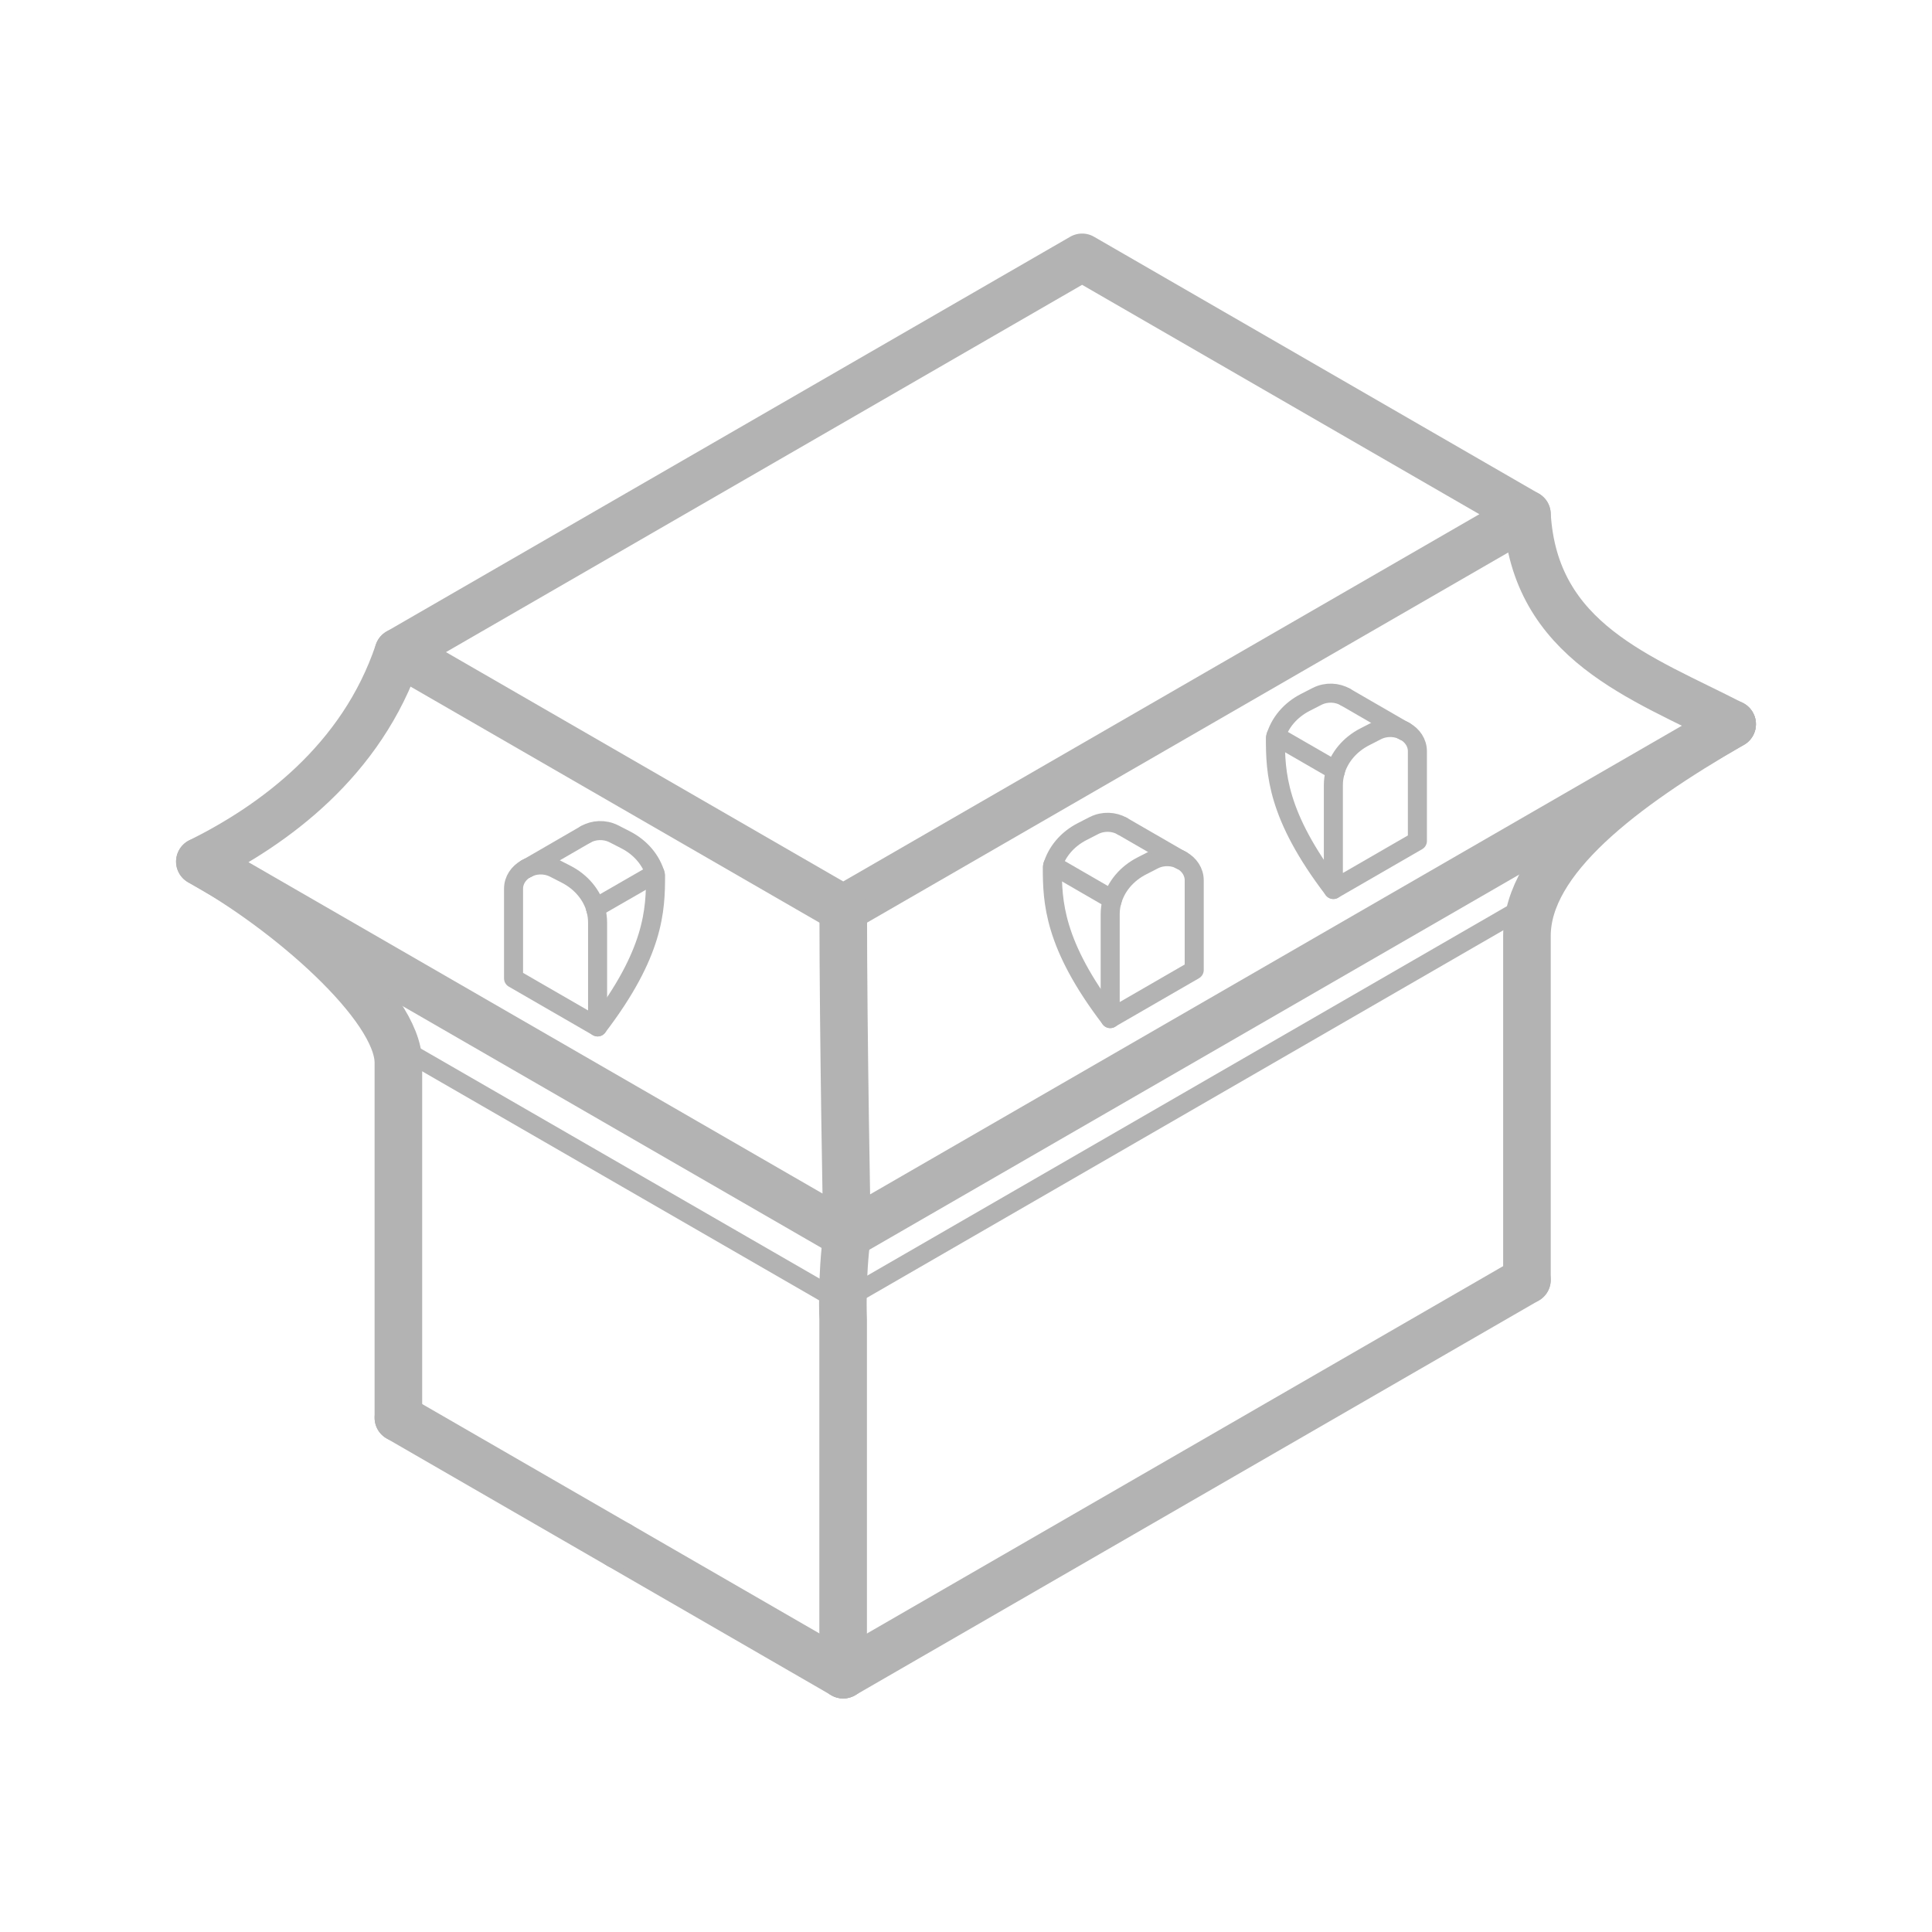
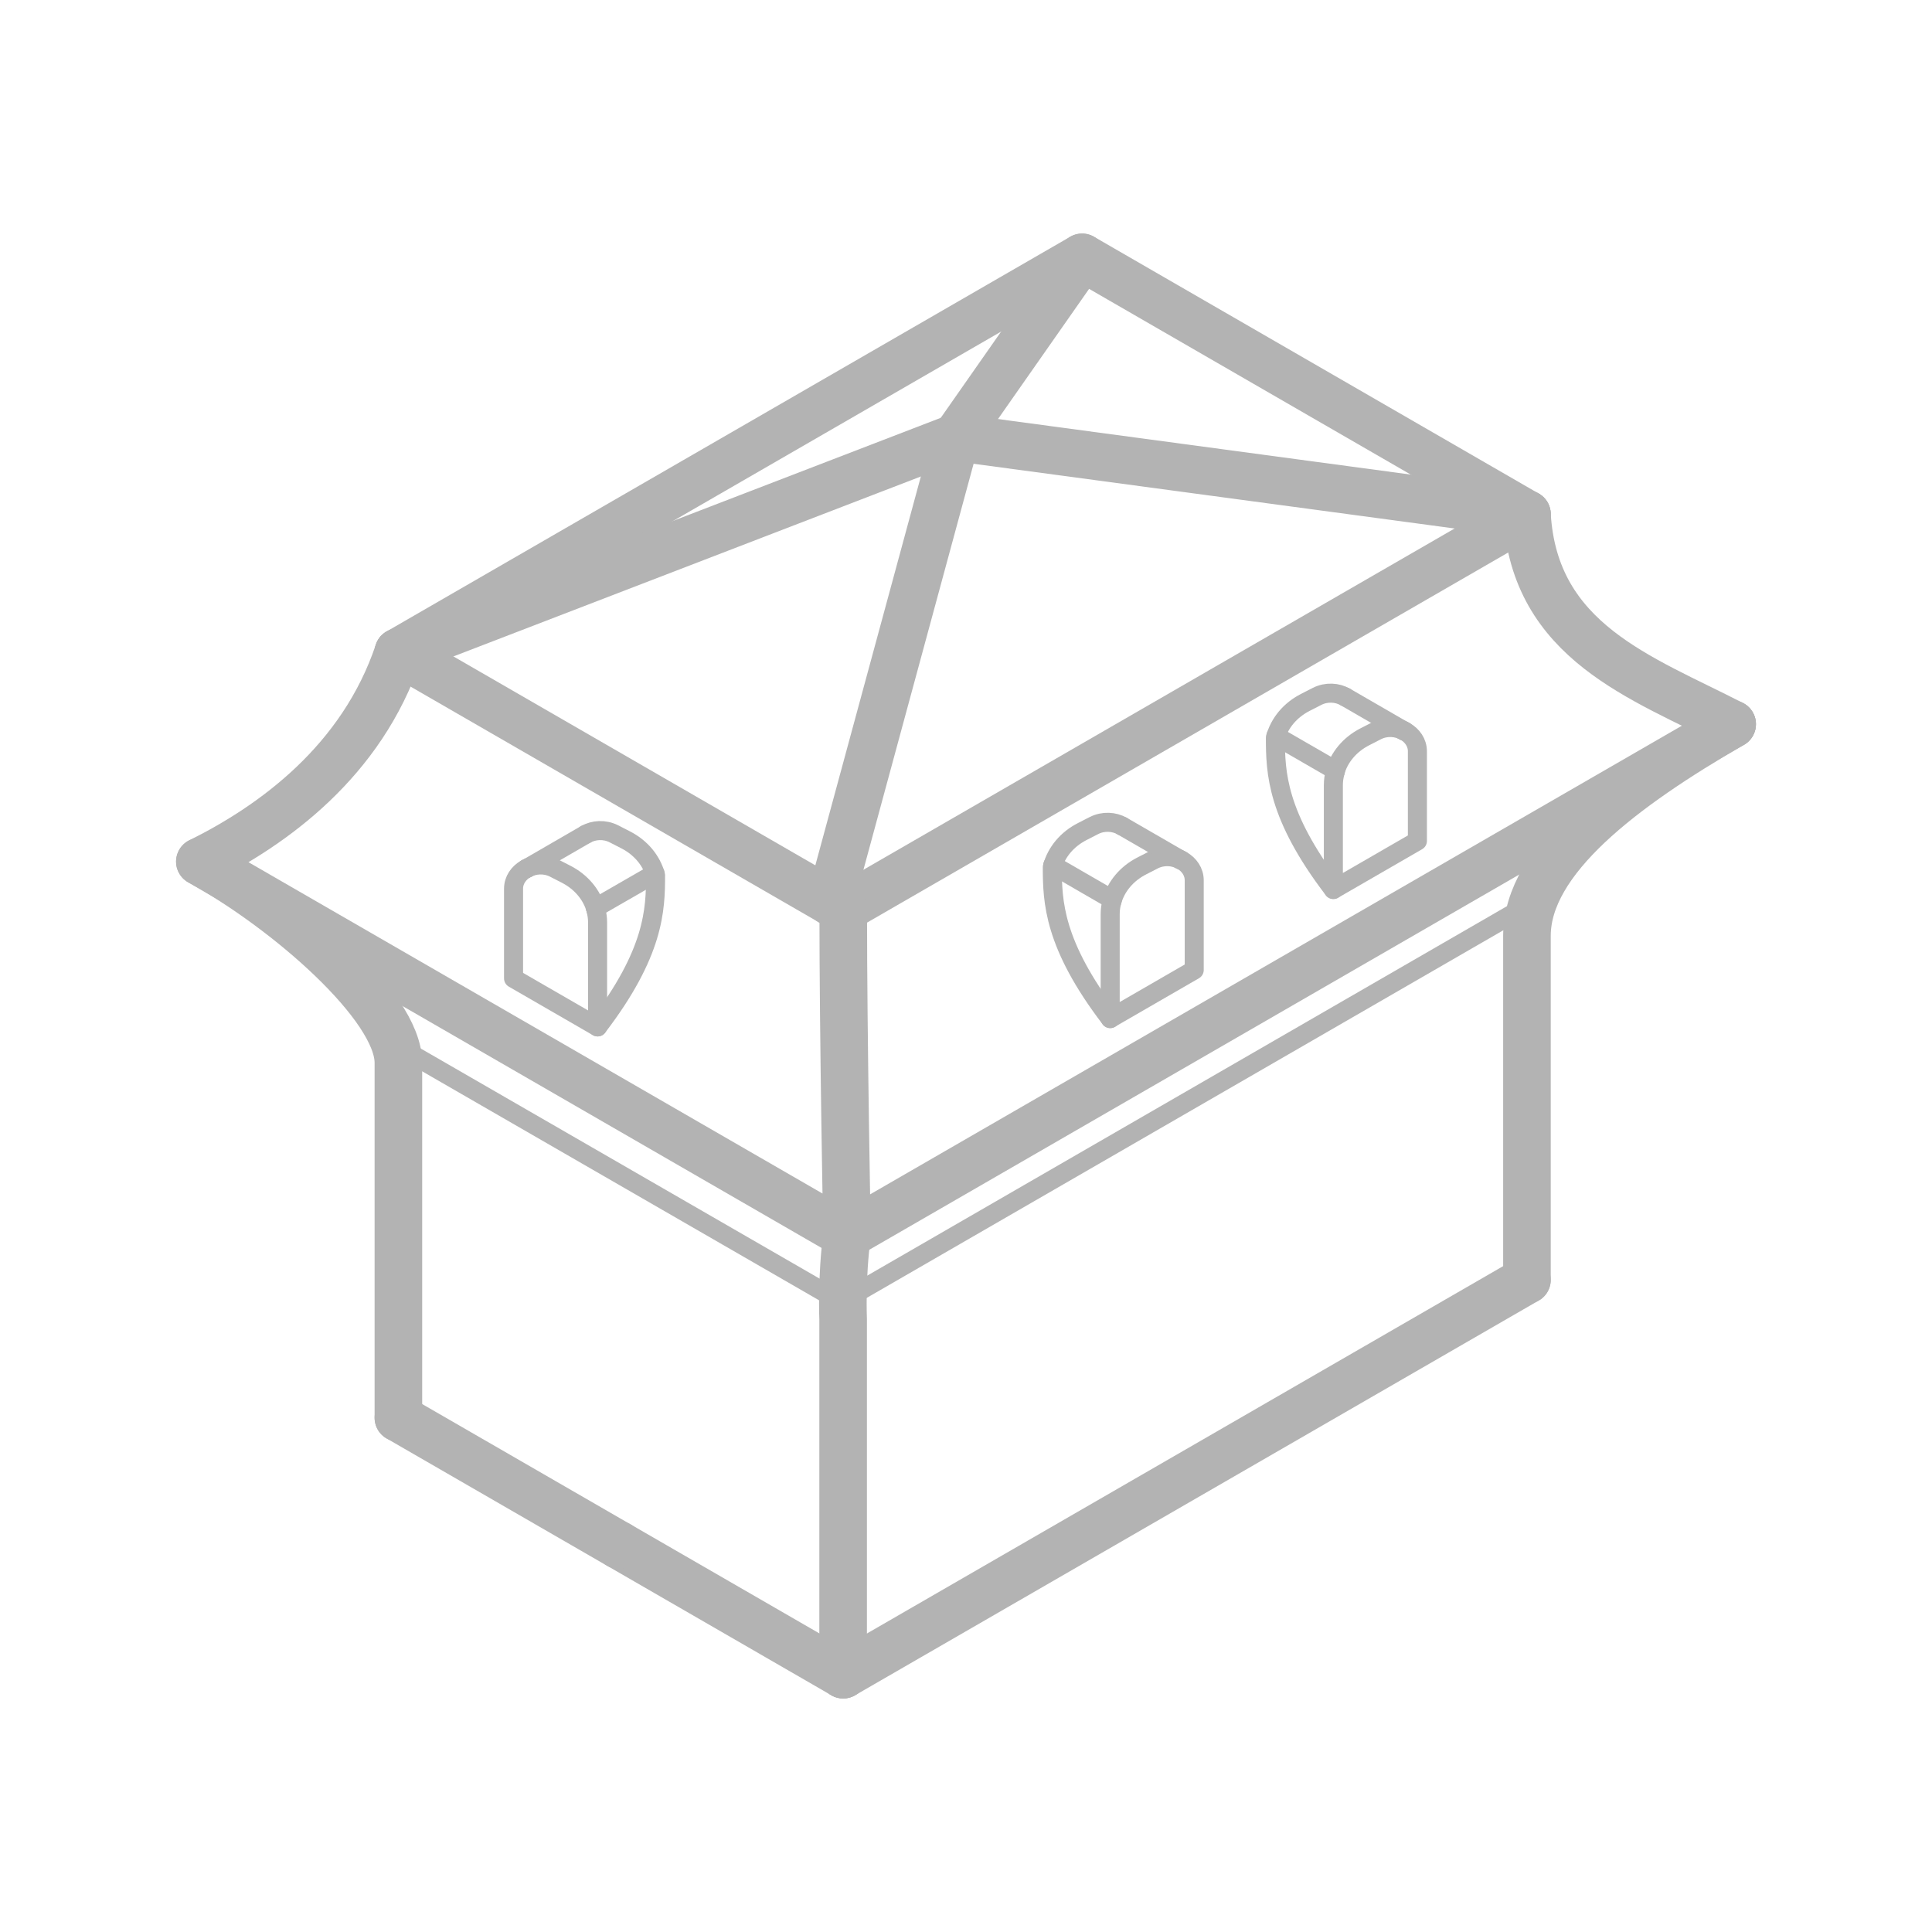
<svg xmlns="http://www.w3.org/2000/svg" id="Réteg_2" viewBox="0 0 203 203">
  <defs>
    <style>
      .cls-1 {
        stroke-width: 2px;
      }

      .cls-1, .cls-2 {
        fill: none;
        stroke: #b3b3b3;
        stroke-linecap: round;
        stroke-linejoin: round;
      }

      .cls-2 {
        stroke-width: 5px;
      }

      .cls-3 {
        fill: url(#linear-gradient);
        opacity: 0;
      }
    </style>
    <linearGradient id="linear-gradient" x1="0" y1="101.5" x2="203" y2="101.5" gradientUnits="userSpaceOnUse">
      <stop offset="0" stop-color="#e57253" />
      <stop offset="1" stop-color="#e94e1b" />
    </linearGradient>
  </defs>
  <g id="types_of_roofs">
+     <rect class="cls-3" width="203" height="203" rx="12" ry="12" />
    <g>
-       <rect class="cls-3" width="203" height="203" rx="12" ry="12" />
      <g>
-         <g>
-           <path class="cls-2" d="M41.86,148.97v-37.3c0-5.95-11.77-16.16-20.86-21.14" />
-           <line class="cls-2" x1="88.6" y1="175.96" x2="160.44" y2="134.48" />
-           <line class="cls-2" x1="65.05" y1="162.36" x2="88.6" y2="175.96" />
-           <line class="cls-2" x1="41.86" y1="148.97" x2="65.05" y2="162.36" />
-           <polygon class="cls-2" points="41.86 68.52 113.7 27.04 160.44 54.03 88.6 95.5 41.86 68.52" />
-           <path class="cls-2" d="M89,129.78c-.6,4.39-.41,8.85-.41,8.85v37.33" />
-           <path class="cls-2" d="M182,76.09c-11.49,6.64-21.56,14.23-21.56,22.25v36.14" />
-           <line class="cls-1" x1="88.59" y1="136.65" x2="160.52" y2="95.11" />
-           <line class="cls-1" x1="41.86" y1="109.97" x2="88.59" y2="136.93" />
-           <line class="cls-2" x1="89" y1="129.78" x2="182" y2="76.09" />
-           <path class="cls-2" d="M160.44,54.03c.76,13.43,12.11,17.18,21.56,22.06" />
-           <path class="cls-2" d="M41.86,68.52c-3.85,11.48-13.18,18.2-20.86,22.01l68,39.25s-.4-20.55-.4-34.28" />
-         </g>
-         <g>
-           <path class="cls-1" d="M124.17,90.4c.77.43,1.31,1.19,1.31,2.1v9.42l-8.83,5.1v-10.96c0-.46.06-.91.18-1.35" />
-           <path class="cls-1" d="M116.83,94.72c.42-1.56,1.55-2.93,3.17-3.75l1.21-.62c.99-.5,2.12-.42,2.96.06" />
-           <path class="cls-1" d="M117.91,86.8c-.84-.48-1.97-.56-2.96-.06l-1.21.62c-1.62.82-2.75,2.19-3.17,3.75,0,3.61.13,8.12,6.09,15.92" />
-           <line class="cls-1" x1="110.62" y1="90.9" x2="116.88" y2="94.52" />
-           <line class="cls-1" x1="123.95" y1="90.29" x2="124.07" y2="90.36" />
-           <line class="cls-1" x1="117.91" y1="86.8" x2="123.95" y2="90.29" />
-         </g>
-         <g>
-           <path class="cls-1" d="M55.27,91.28c-.77.43-1.31,1.19-1.31,2.1v9.42l8.83,5.1v-10.96c0-.46-.06-.91-.18-1.35" />
-           <path class="cls-1" d="M62.62,95.59c-.42-1.56-1.55-2.93-3.17-3.75l-1.21-.62c-.99-.5-2.12-.42-2.96.06" />
-           <path class="cls-1" d="M61.54,87.67c.84-.48,1.97-.56,2.96-.06l1.21.62c1.62.82,2.75,2.19,3.17,3.75,0,3.61-.13,8.12-6.09,15.92" />
-           <line class="cls-1" x1="68.83" y1="91.78" x2="62.56" y2="95.39" />
-           <line class="cls-1" x1="55.49" y1="91.17" x2="55.37" y2="91.24" />
-           <line class="cls-1" x1="61.54" y1="87.67" x2="55.49" y2="91.17" />
-         </g>
-         <g>
-           <path class="cls-1" d="M147.62,76.84c.77.43,1.31,1.19,1.31,2.1v9.42l-8.83,5.1v-10.96c0-.46.06-.91.18-1.35" />
-           <path class="cls-1" d="M140.27,81.15c.42-1.56,1.55-2.93,3.17-3.75l1.21-.62c.99-.5,2.12-.42,2.96.06" />
-           <path class="cls-1" d="M141.35,73.23c-.84-.48-1.97-.56-2.96-.06l-1.21.62c-1.62.82-2.75,2.19-3.17,3.75,0,3.61.13,8.12,6.09,15.92" />
-           <line class="cls-1" x1="134.06" y1="77.33" x2="140.33" y2="80.95" />
-           <line class="cls-1" x1="147.4" y1="76.73" x2="147.52" y2="76.8" />
-           <line class="cls-1" x1="141.35" y1="73.23" x2="147.4" y2="76.73" />
-         </g>
+         <path class="cls-2" d="M41.86,148.97v-37.3c0-5.95-11.77-16.16-20.86-21.14" />
+         <line class="cls-2" x1="88.6" y1="175.96" x2="160.44" y2="134.48" />
+         <line class="cls-2" x1="65.05" y1="162.36" x2="88.6" y2="175.96" />
+         <line class="cls-2" x1="41.86" y1="148.97" x2="65.05" y2="162.36" />
+         <polygon class="cls-2" points="41.86 68.52 113.7 27.04 160.44 54.03 88.6 95.5 41.86 68.52" />
+         <path class="cls-2" d="M89,129.78c-.6,4.39-.41,8.85-.41,8.85v37.33" />
+         <path class="cls-2" d="M182,76.09c-11.49,6.64-21.56,14.23-21.56,22.25v36.14" />
+         <line class="cls-1" x1="88.59" y1="136.65" x2="160.52" y2="95.11" />
+         <line class="cls-1" x1="41.86" y1="109.97" x2="88.59" y2="136.93" />
+         <line class="cls-2" x1="89" y1="129.78" x2="182" y2="76.09" />
+         <path class="cls-2" d="M160.44,54.03c.76,13.43,12.11,17.18,21.56,22.06" />
+         <path class="cls-2" d="M41.86,68.52c-3.85,11.48-13.18,18.2-20.86,22.01l68,39.25s-.4-20.55-.4-34.28" />
+         <polyline class="cls-2" points="41.86 68.52 100.46 45.96 160.44 54.03" />
+         <polyline class="cls-2" points="113.7 27.04 100.46 45.96 87.23 94.72" />
+       </g>
+       <g>
+         <path class="cls-1" d="M124.17,90.4c.77.43,1.31,1.19,1.31,2.1v9.42l-8.83,5.1v-10.96c0-.46.06-.91.18-1.35" />
+         <path class="cls-1" d="M116.83,94.72c.42-1.56,1.55-2.93,3.17-3.75l1.21-.62c.99-.5,2.12-.42,2.96.06" />
+         <path class="cls-1" d="M117.91,86.8c-.84-.48-1.97-.56-2.96-.06l-1.21.62c-1.62.82-2.75,2.19-3.17,3.75,0,3.61.13,8.12,6.09,15.92" />
+         <line class="cls-1" x1="110.62" y1="90.9" x2="116.88" y2="94.52" />
+         <line class="cls-1" x1="123.95" y1="90.29" x2="124.07" y2="90.36" />
+         <line class="cls-1" x1="117.91" y1="86.8" x2="123.95" y2="90.29" />
+       </g>
+       <g>
+         <path class="cls-1" d="M55.27,91.28c-.77.43-1.31,1.19-1.31,2.1v9.42l8.83,5.1v-10.96c0-.46-.06-.91-.18-1.35" />
+         <path class="cls-1" d="M62.62,95.59c-.42-1.56-1.55-2.93-3.17-3.75l-1.21-.62c-.99-.5-2.12-.42-2.96.06" />
+         <path class="cls-1" d="M61.54,87.67c.84-.48,1.97-.56,2.96-.06l1.21.62c1.62.82,2.75,2.19,3.17,3.75,0,3.61-.13,8.12-6.09,15.92" />
+         <line class="cls-1" x1="68.83" y1="91.78" x2="62.56" y2="95.39" />
+         <line class="cls-1" x1="55.49" y1="91.17" x2="55.37" y2="91.24" />
+         <line class="cls-1" x1="61.54" y1="87.67" x2="55.49" y2="91.17" />
+       </g>
+       <g>
+         <path class="cls-1" d="M147.62,76.84c.77.43,1.31,1.19,1.31,2.1v9.42l-8.83,5.1v-10.96c0-.46.06-.91.18-1.35" />
+         <path class="cls-1" d="M140.27,81.15c.42-1.56,1.55-2.93,3.17-3.75l1.21-.62c.99-.5,2.12-.42,2.96.06" />
+         <path class="cls-1" d="M141.35,73.23c-.84-.48-1.97-.56-2.96-.06l-1.21.62c-1.62.82-2.75,2.19-3.17,3.75,0,3.61.13,8.12,6.09,15.92" />
+         <line class="cls-1" x1="134.06" y1="77.33" x2="140.33" y2="80.95" />
+         <line class="cls-1" x1="147.4" y1="76.73" x2="147.52" y2="76.8" />
+         <line class="cls-1" x1="141.35" y1="73.23" x2="147.4" y2="76.73" />
      </g>
    </g>
  </g>
</svg>
